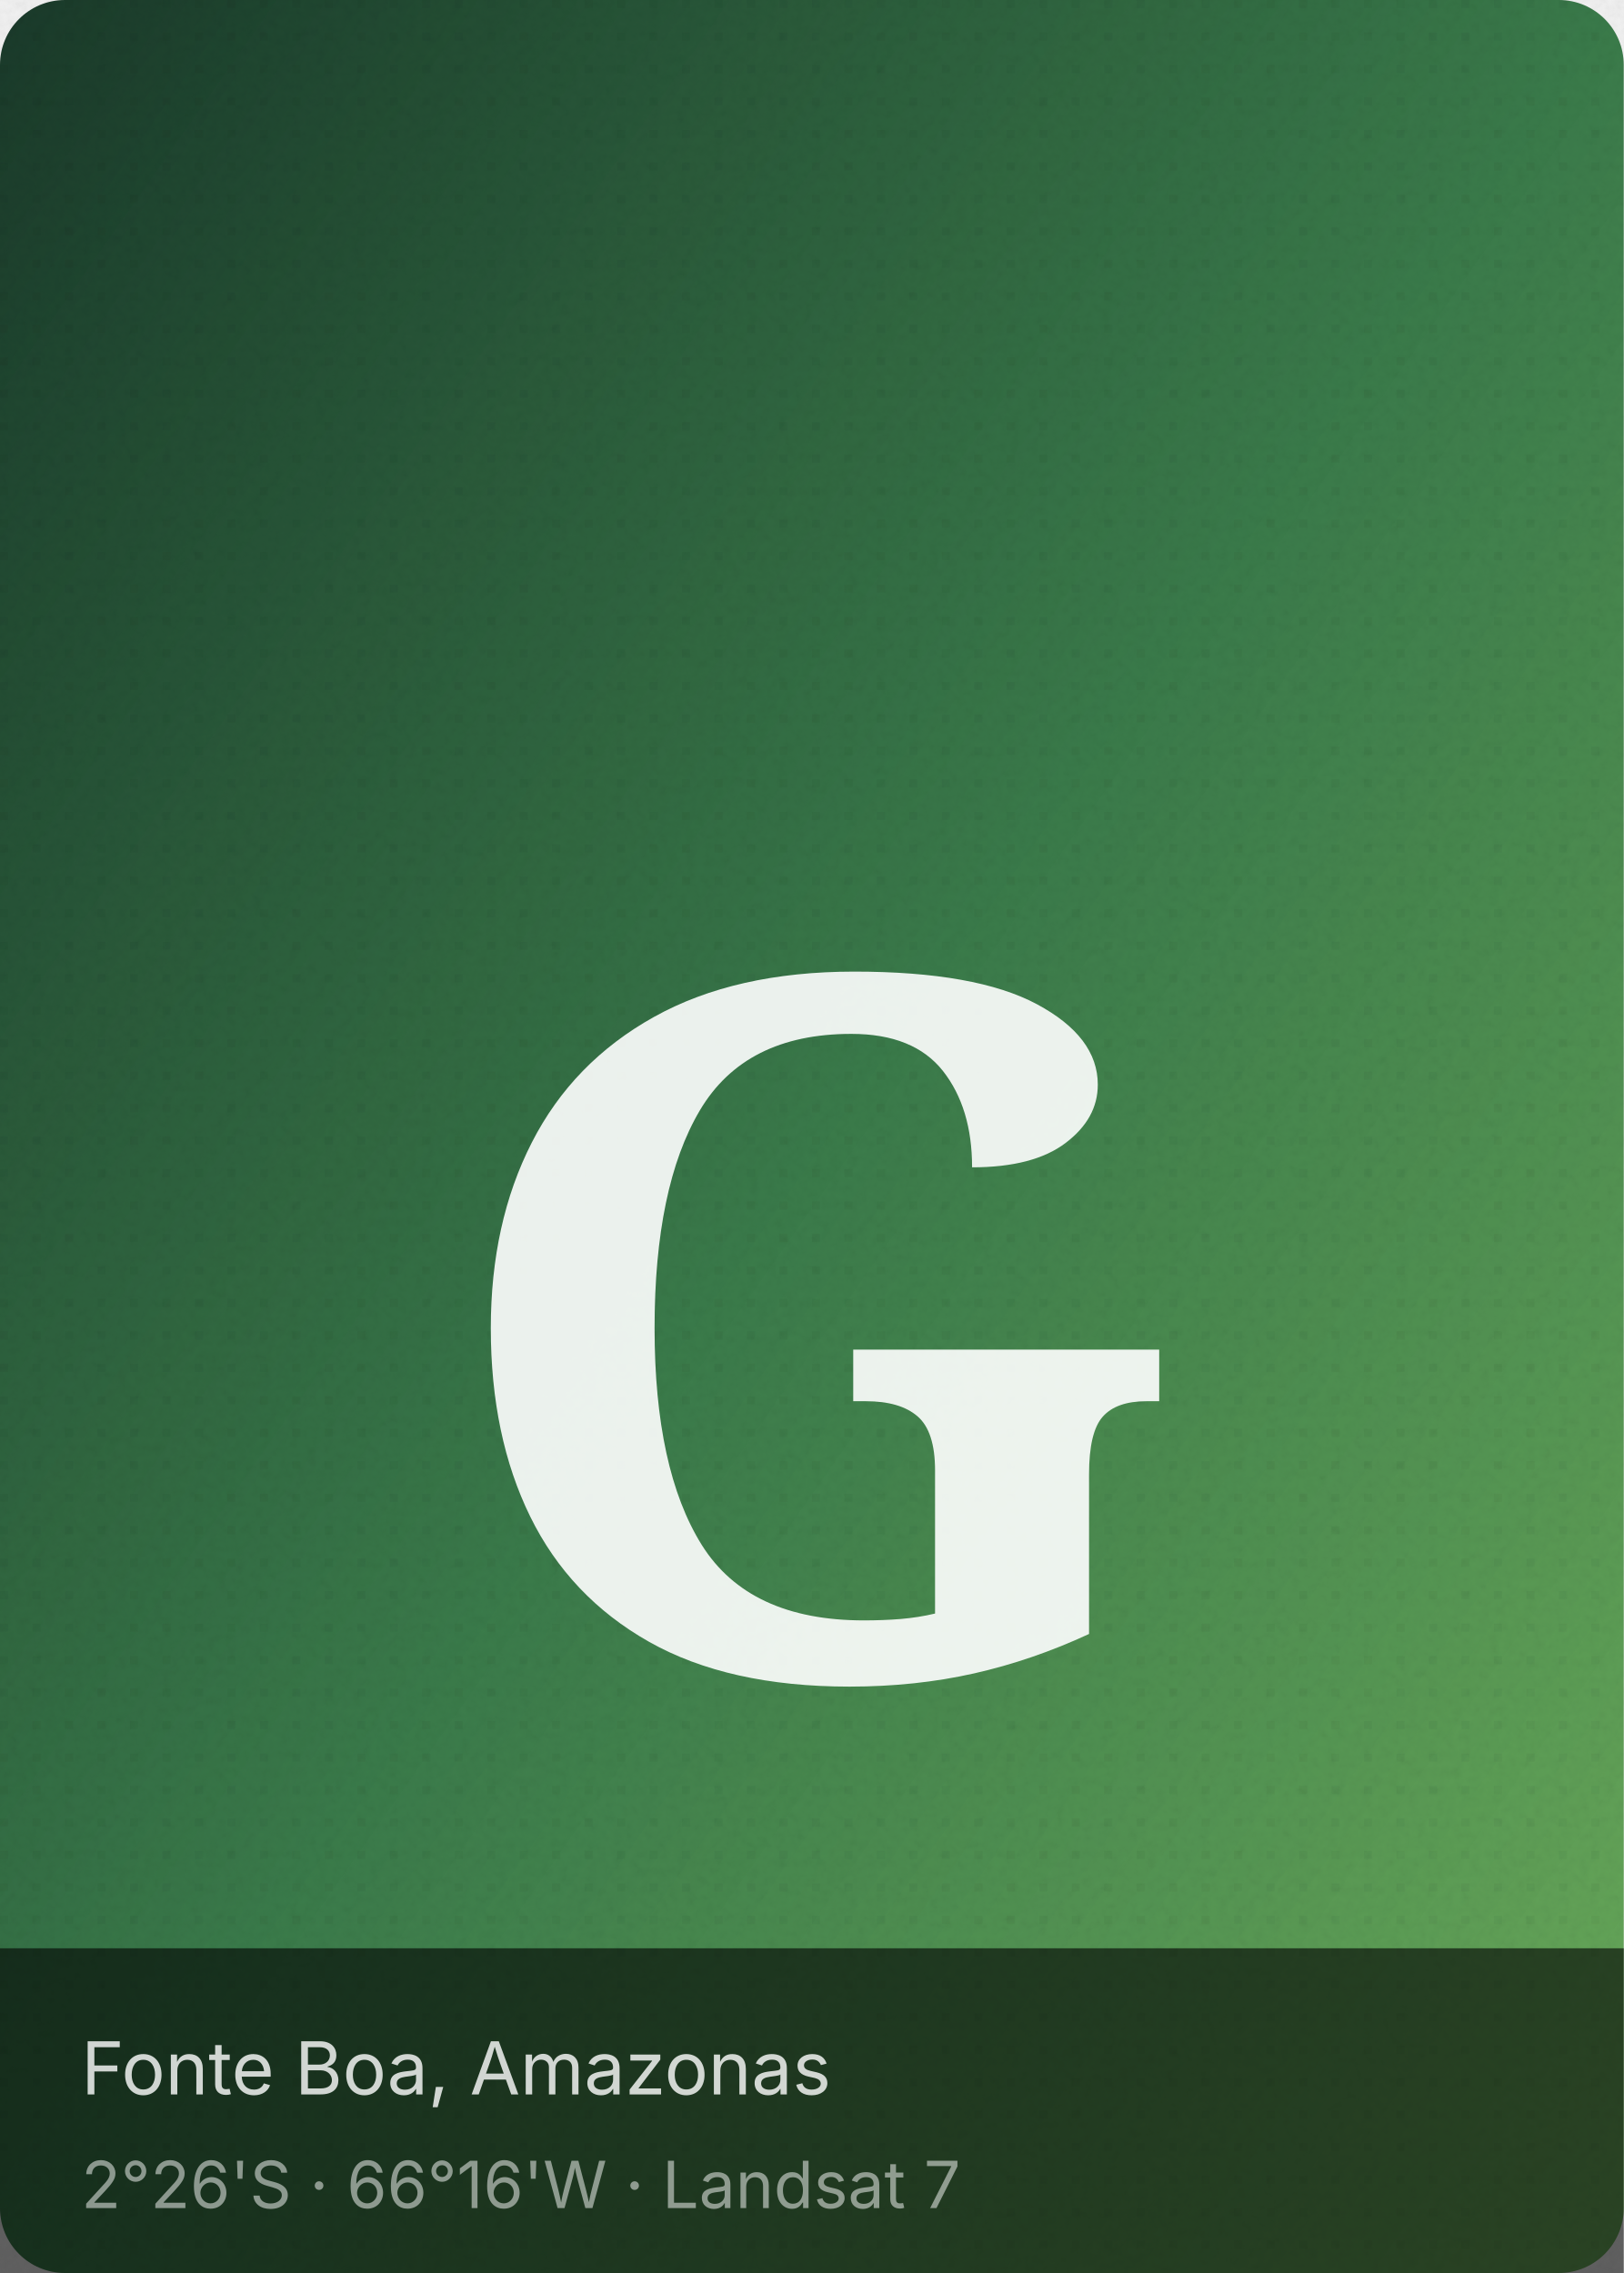
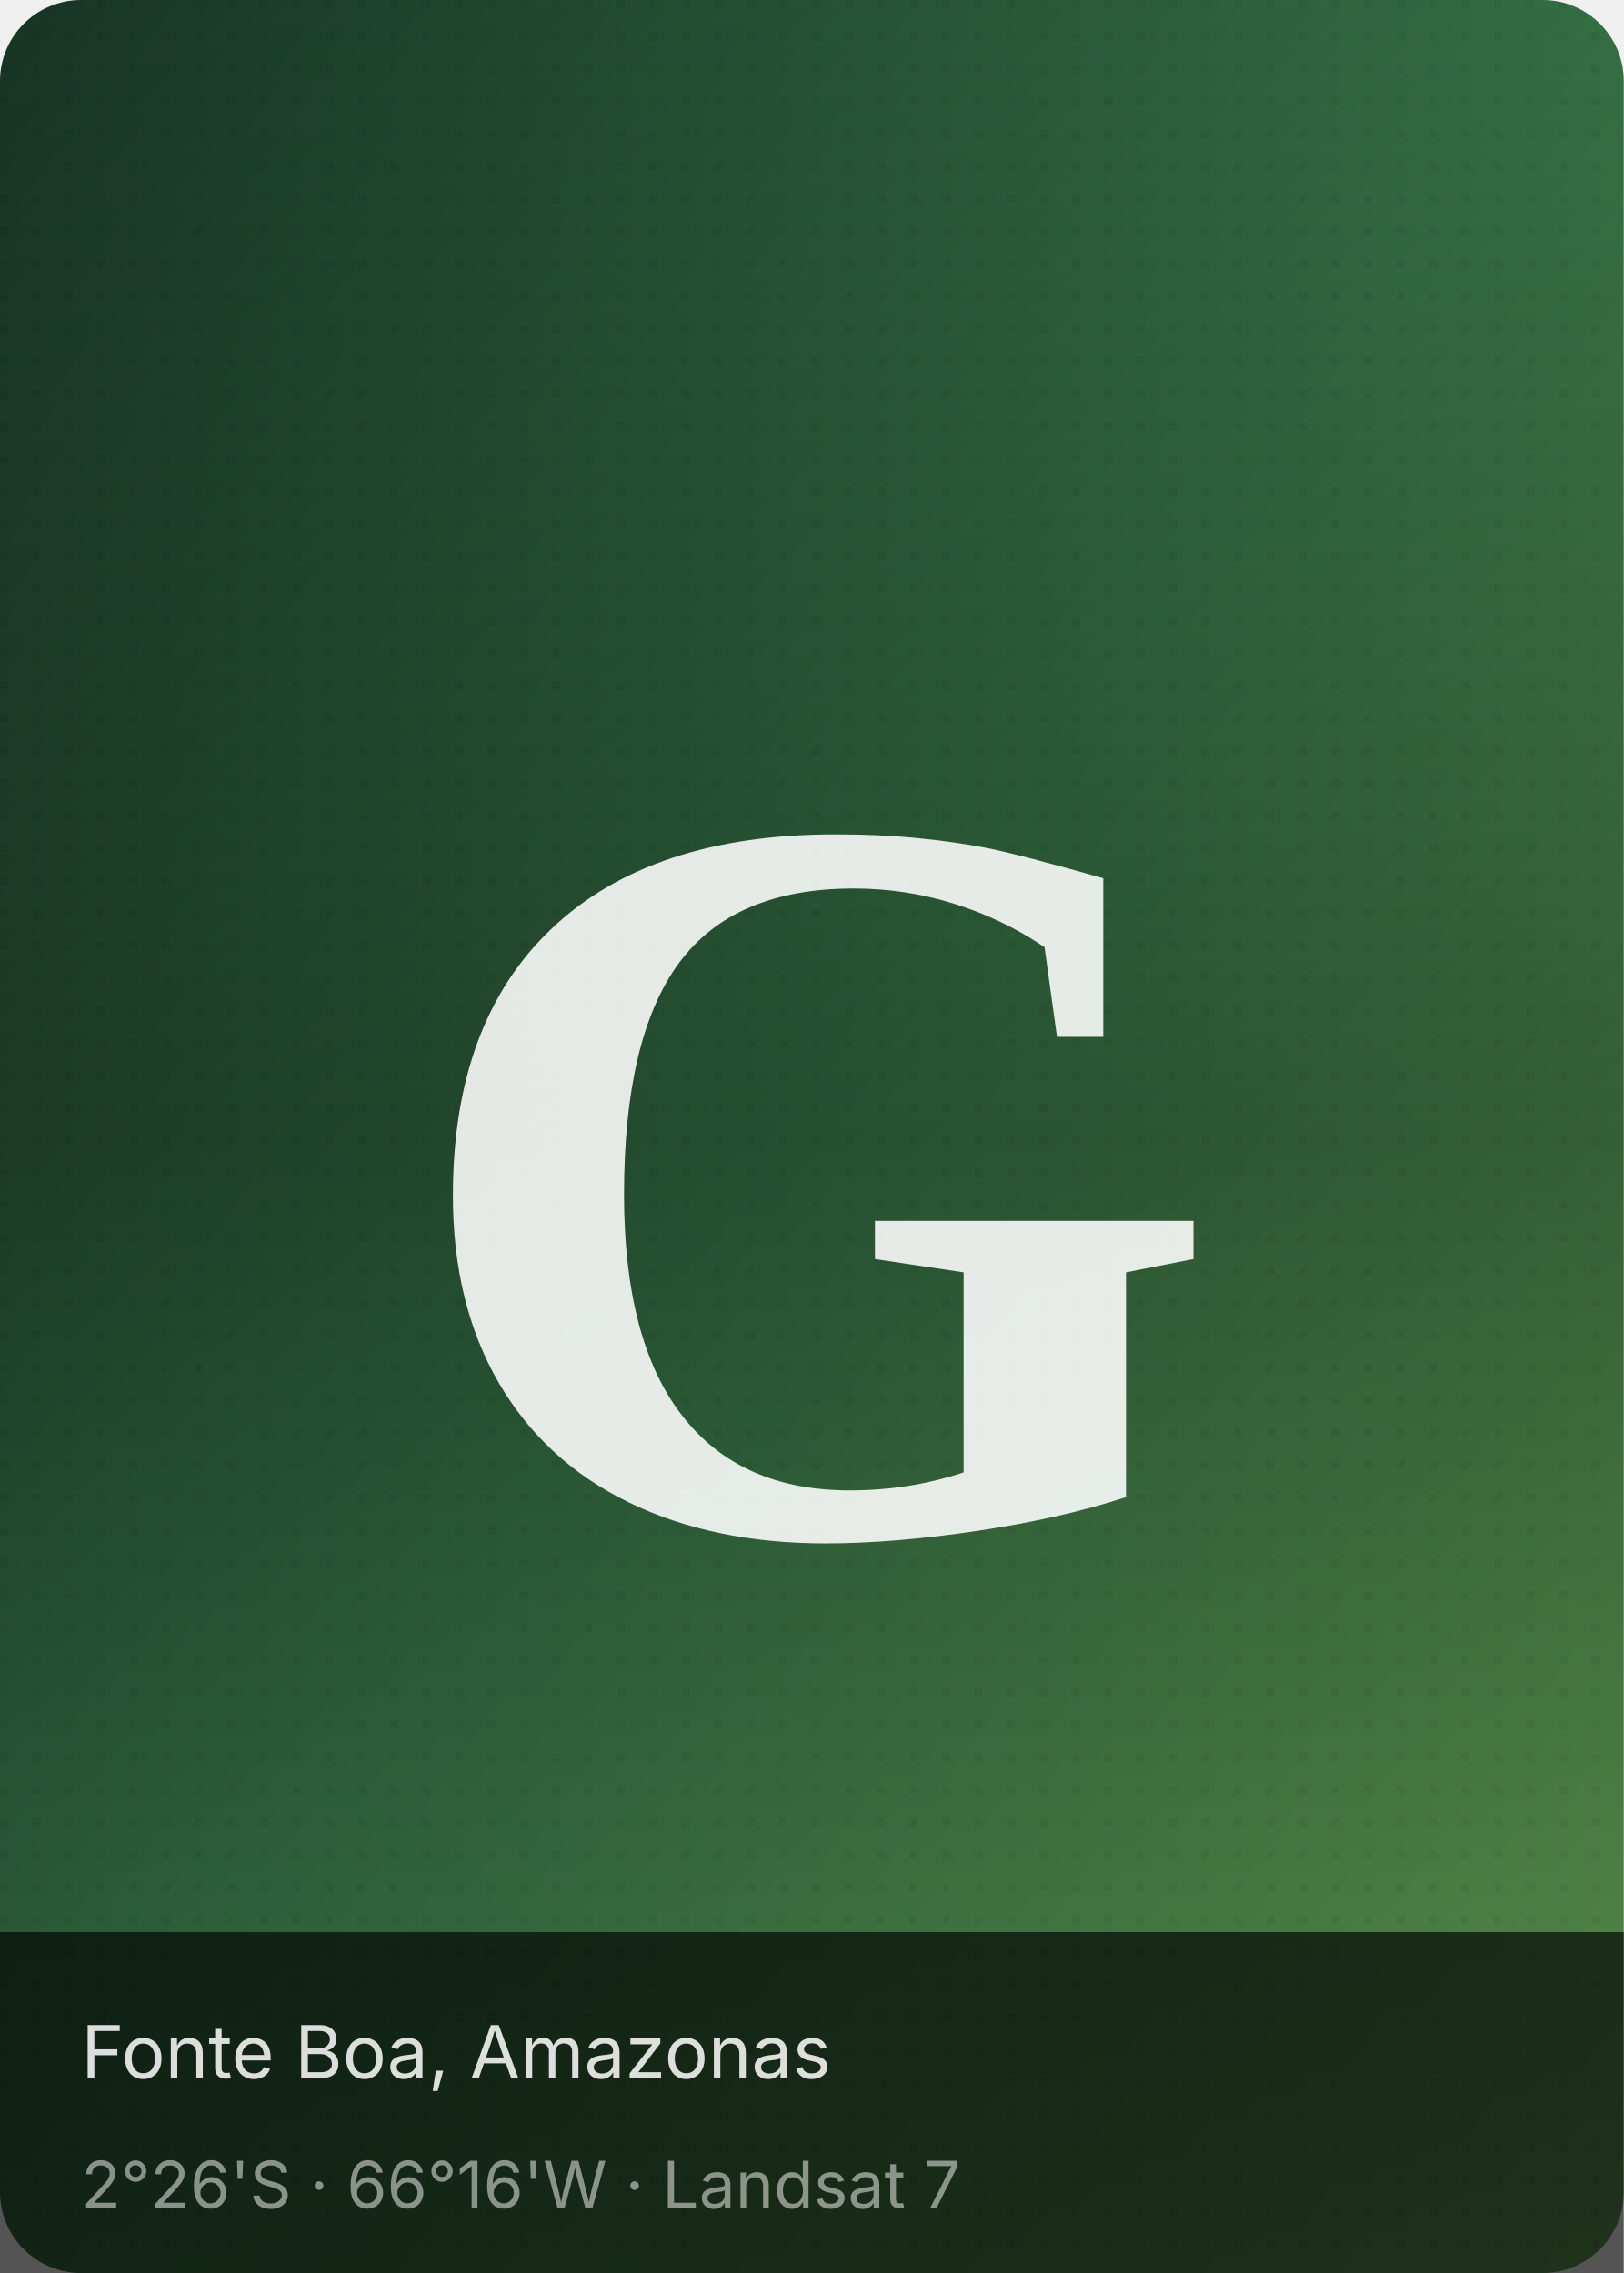
<svg xmlns="http://www.w3.org/2000/svg" width="200" height="280" viewBox="0 0 200 280">
  <defs>
-     <linearGradient id="bg" x1="0" y1="0" x2="1" y2="1">
+     <linearGradient id="gg0" x1="0" y1="0" x2="1" y2="1">
      <stop offset="0%" stop-color="#1a3a2a" />
      <stop offset="50%" stop-color="#3a7a4a" />
      <stop offset="100%" stop-color="#6aaa5a" />
    </linearGradient>
-     <pattern id="grid" width="4" height="4" patternUnits="userSpaceOnUse">
+     <pattern id="pg0" width="4" height="4" patternUnits="userSpaceOnUse">
      <rect width="4" height="4" fill="none" />
-       <rect width="1" height="1" fill="rgba(0,0,0,0.04)" />
+       <rect width="1" height="1" fill="rgba(0,0,0,0.05)" />
    </pattern>
-     <filter id="noise">
-       <feTurbulence type="fractalNoise" baseFrequency="0.9" numOctaves="4" seed="710" />
-       <feColorMatrix type="saturate" values="0" />
-       <feBlend in="SourceGraphic" mode="multiply" result="blend" />
-     </filter>
+     <linearGradient id="ovg0" x1="0" y1="0" x2="0" y2="1">
+       <stop offset="0%" stop-color="rgba(0,0,0,0.1)" />
+       <stop offset="50%" stop-color="rgba(0,0,0,0.35)" />
+       <stop offset="100%" stop-color="rgba(0,0,0,0.15)" />
+     </linearGradient>
  </defs>
-   <rect width="200" height="280" rx="8" fill="url(#bg)" />
-   <rect width="200" height="280" rx="8" fill="url(#grid)" />
-   <rect width="200" height="280" rx="8" fill="url(#bg)" filter="url(#noise)" opacity="0.15" />
-   <text x="100" y="160" text-anchor="middle" dominant-baseline="central" font-family="Georgia, serif" font-size="120" font-weight="bold" fill="white" style="text-shadow: 0 4px 20px rgba(0,0,0,0.5)" opacity="0.9">G</text>
-   <rect x="0" y="240" width="200" height="40" rx="0" fill="rgba(0,0,0,0.6)" />
-   <text x="10" y="258" font-family="-apple-system, sans-serif" font-size="9" fill="rgba(255,255,255,0.8)">Fonte Boa, Amazonas</text>
-   <text x="10" y="272" font-family="-apple-system, sans-serif" font-size="8" fill="rgba(255,255,255,0.5)">2°26'S · 66°16'W · Landsat 7</text>
+   <rect width="200" height="280" rx="10" fill="url(#gg0)" />
+   <rect width="200" height="280" rx="10" fill="url(#pg0)" />
+   <rect width="200" height="280" rx="10" fill="url(#ovg0)" />
+   <text x="100" y="145" text-anchor="middle" dominant-baseline="central" font-family="Georgia, 'Times New Roman', serif" font-size="130" font-weight="bold" fill="white" opacity="0.88" style="text-shadow:0 4px 24px rgba(0,0,0,0.5)">G</text>
+   <rect x="0" y="238" width="200" height="42" rx="0" fill="rgba(0,0,0,0.65)" />
+   <text x="10" y="256" font-family="-apple-system,BlinkMacSystemFont,sans-serif" font-size="9" fill="rgba(255,255,255,0.85)">Fonte Boa, Amazonas</text>
+   <text x="10" y="272" font-family="-apple-system,BlinkMacSystemFont,sans-serif" font-size="8" fill="rgba(255,255,255,0.5)">2°26'S · 66°16'W · Landsat 7</text>
</svg>
